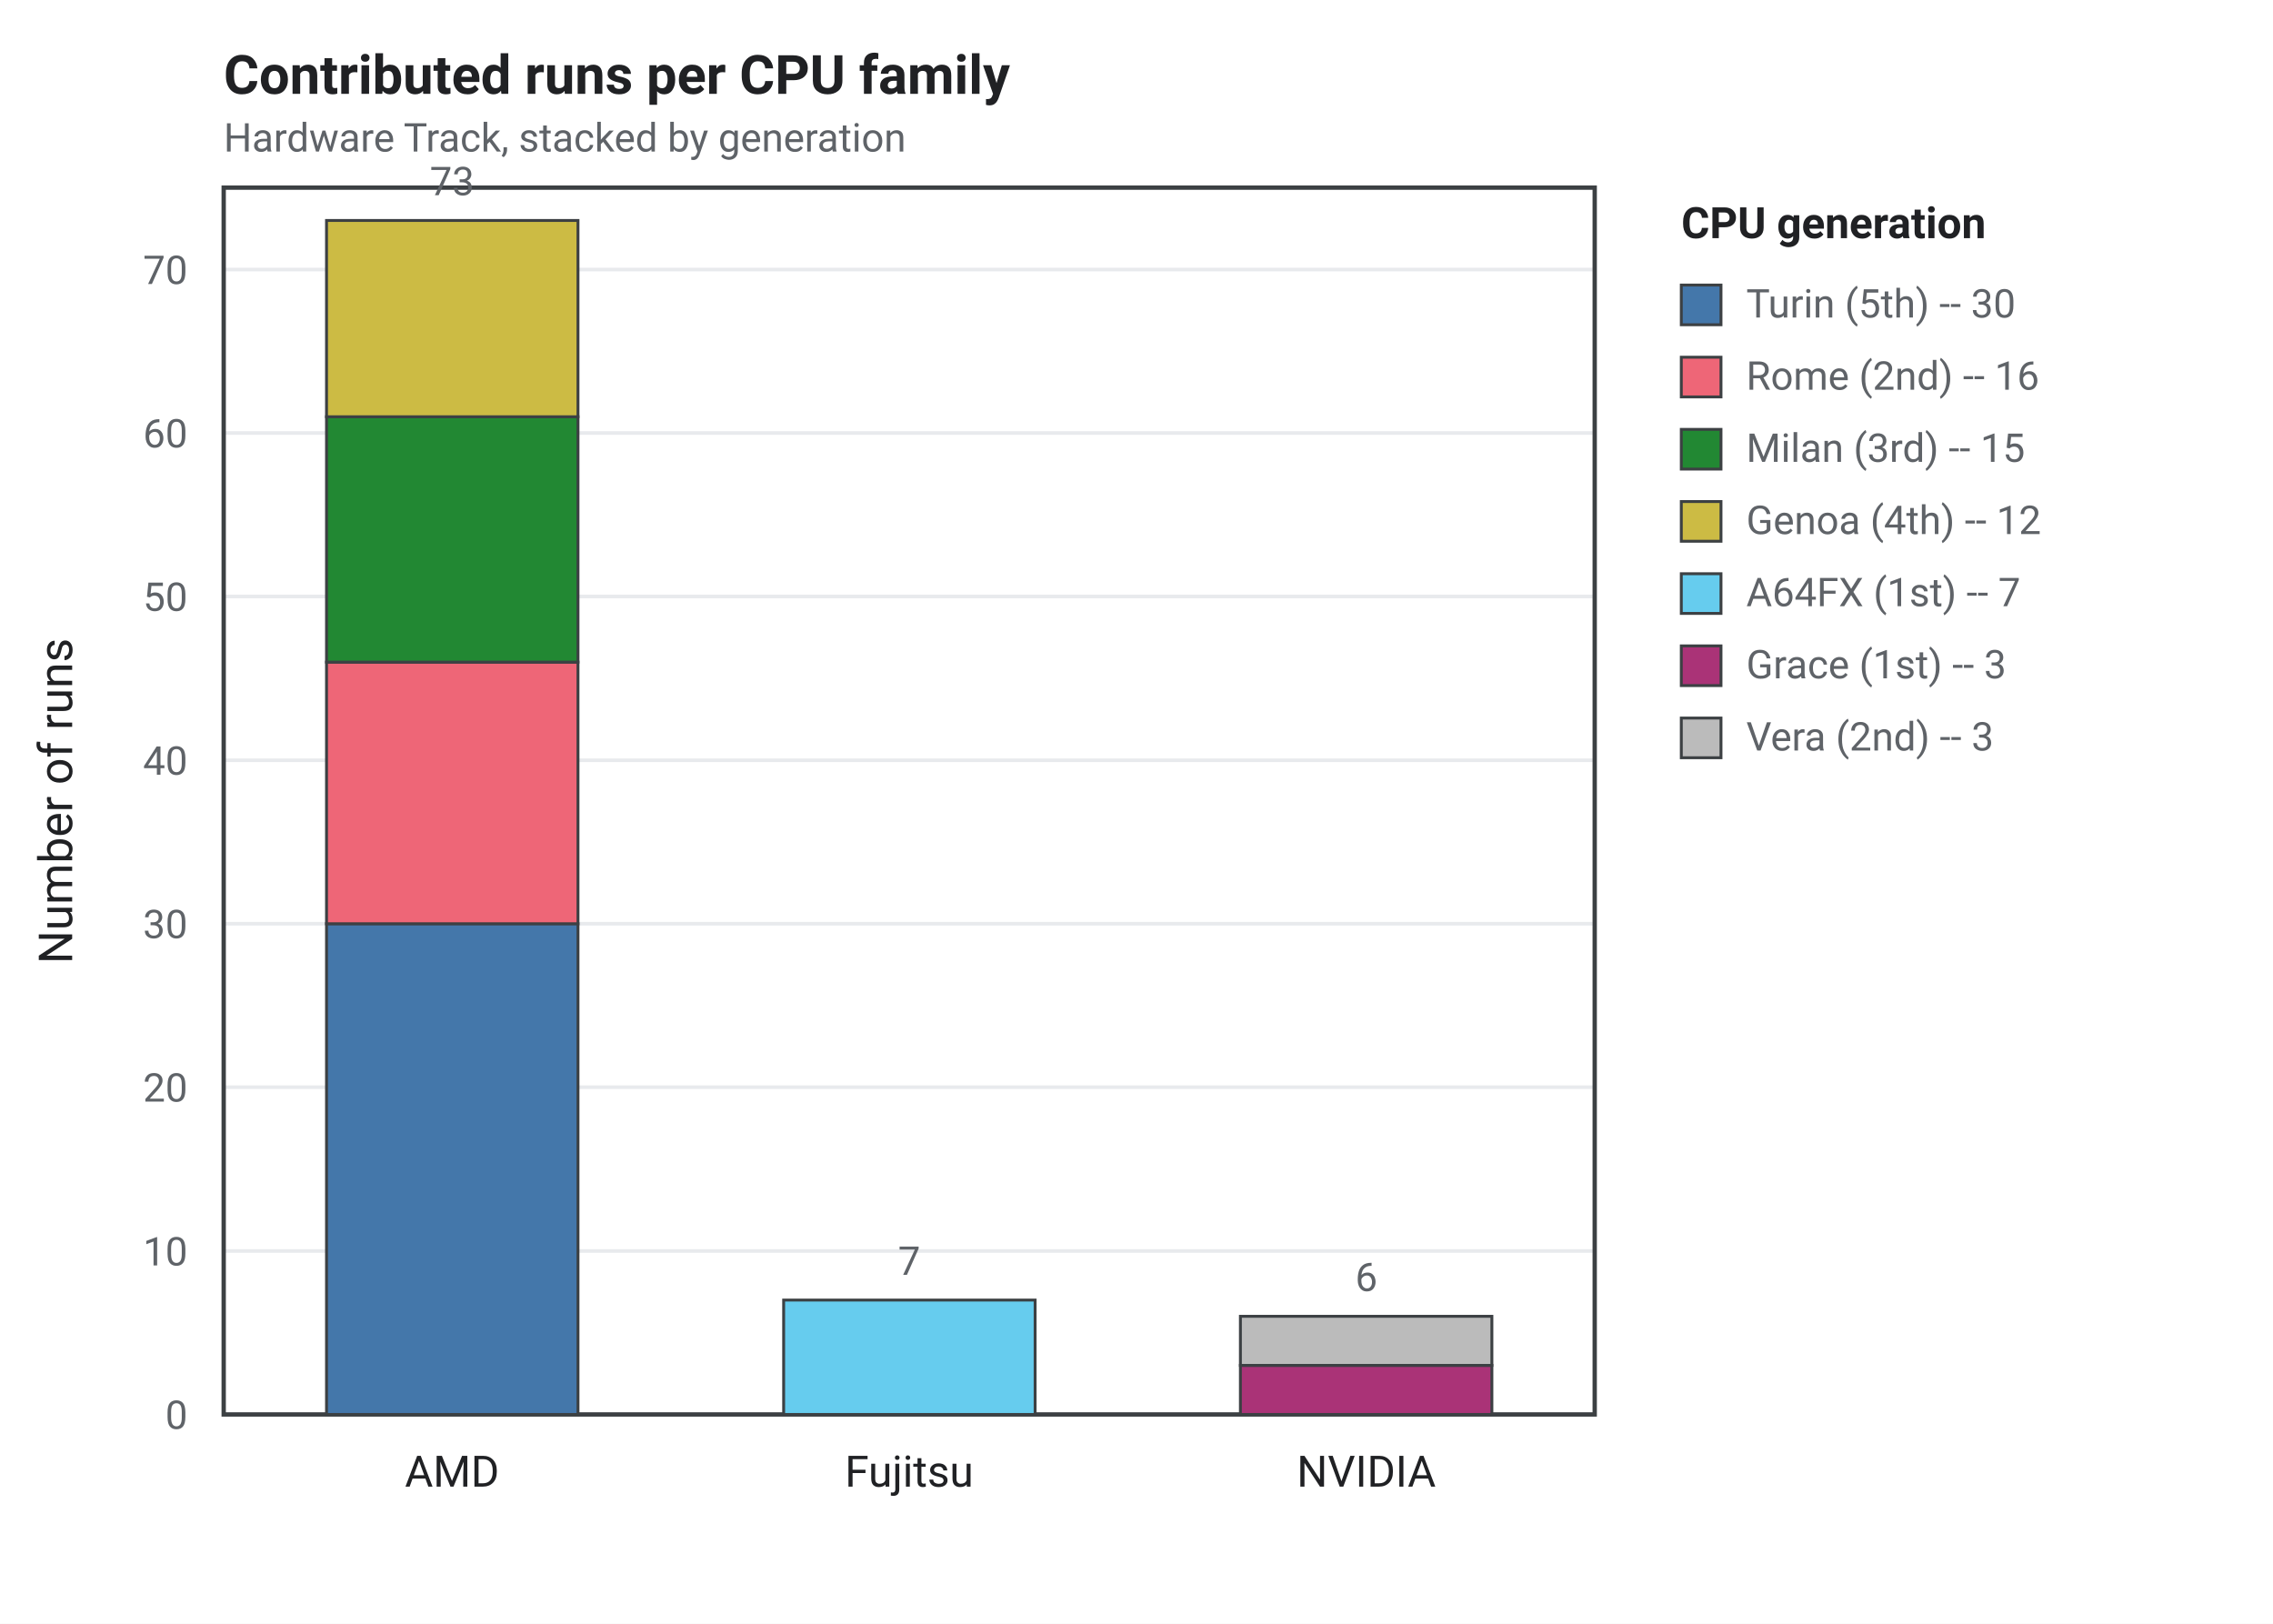
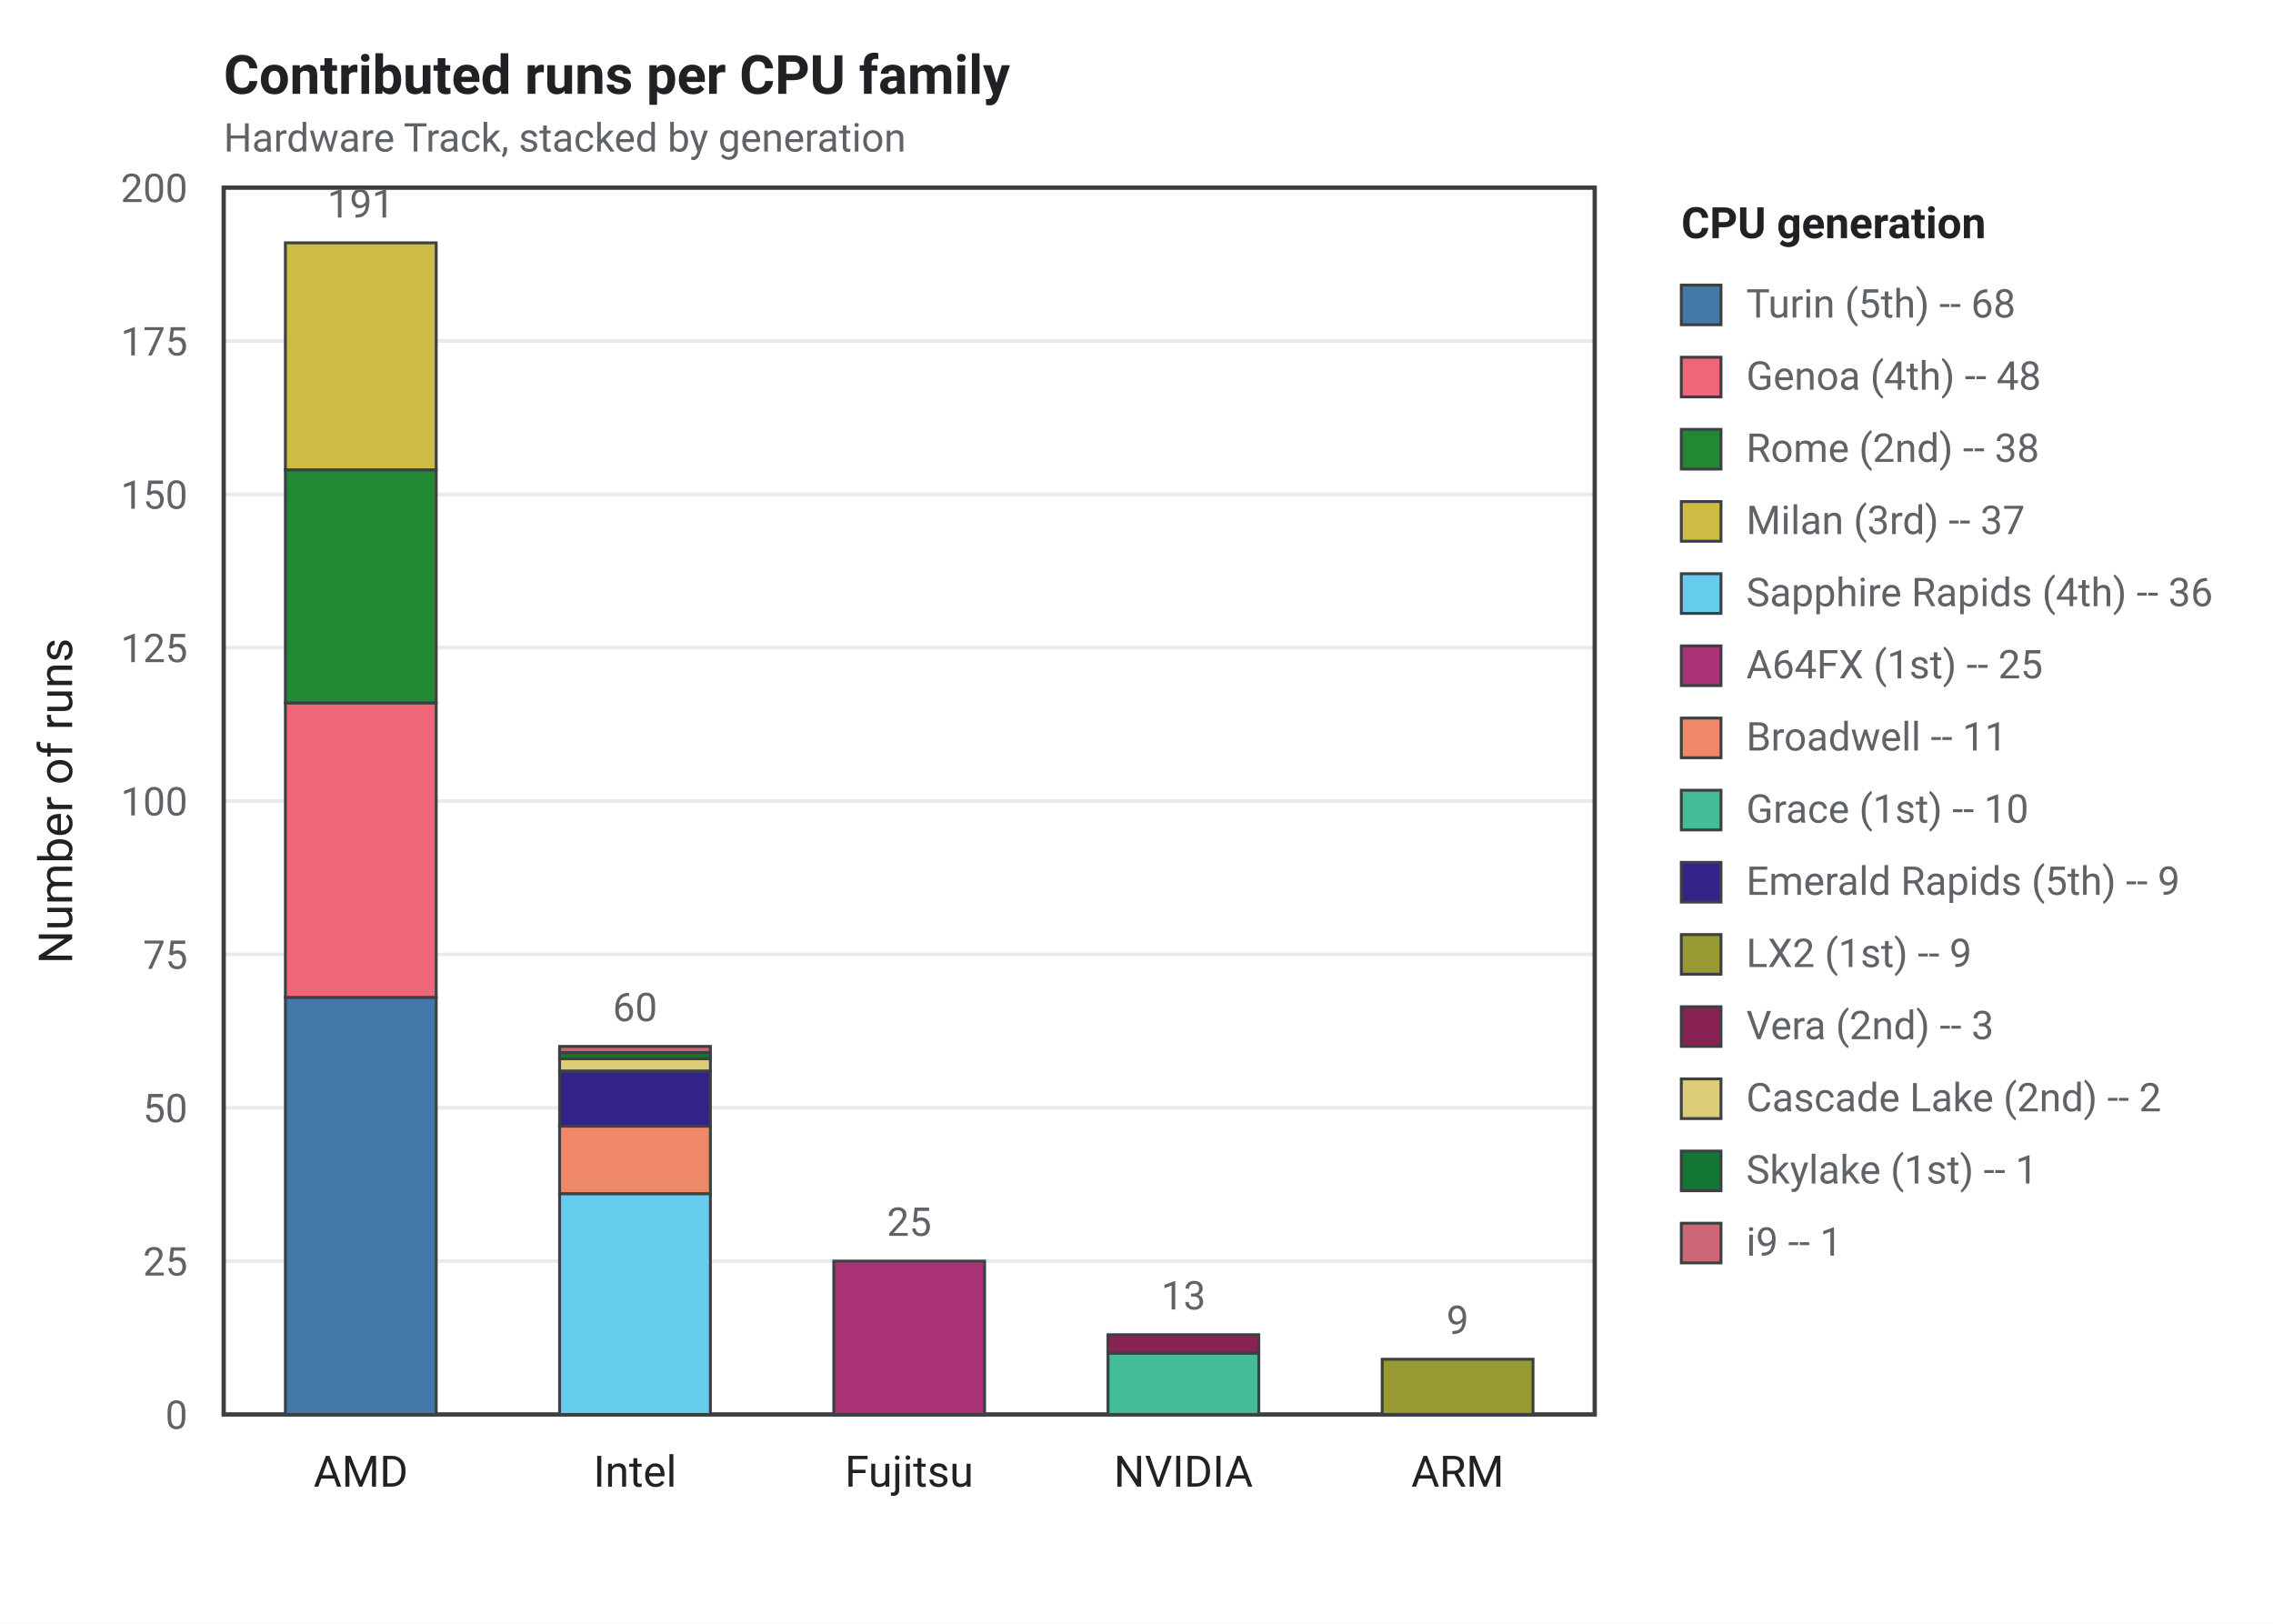
<svg xmlns="http://www.w3.org/2000/svg" width="630" height="450" viewBox="0 0 630 450" role="img">
  <rect width="630" height="450" fill="#ffffff" />
  <line x1="62.0" y1="392.0" x2="442.0" y2="392.0" stroke="#e8eaed" stroke-width="1" />
  <text x="52.0" y="396.0" font-family="-apple-system, BlinkMacSystemFont, 'Segoe UI', Roboto, 'Helvetica Neue', Arial, sans-serif" font-size="11" fill="#5f6368" text-anchor="end" font-weight="normal">0</text>
-   <line x1="62.0" y1="346.7" x2="442.0" y2="346.7" stroke="#e8eaed" stroke-width="1" />
-   <text x="52.0" y="350.7" font-family="-apple-system, BlinkMacSystemFont, 'Segoe UI', Roboto, 'Helvetica Neue', Arial, sans-serif" font-size="11" fill="#5f6368" text-anchor="end" font-weight="normal">10</text>
-   <line x1="62.0" y1="301.3" x2="442.0" y2="301.3" stroke="#e8eaed" stroke-width="1" />
-   <text x="52.0" y="305.3" font-family="-apple-system, BlinkMacSystemFont, 'Segoe UI', Roboto, 'Helvetica Neue', Arial, sans-serif" font-size="11" fill="#5f6368" text-anchor="end" font-weight="normal">20</text>
-   <line x1="62.0" y1="256.0" x2="442.0" y2="256.0" stroke="#e8eaed" stroke-width="1" />
-   <text x="52.0" y="260.0" font-family="-apple-system, BlinkMacSystemFont, 'Segoe UI', Roboto, 'Helvetica Neue', Arial, sans-serif" font-size="11" fill="#5f6368" text-anchor="end" font-weight="normal">30</text>
-   <line x1="62.0" y1="210.7" x2="442.0" y2="210.7" stroke="#e8eaed" stroke-width="1" />
-   <text x="52.0" y="214.7" font-family="-apple-system, BlinkMacSystemFont, 'Segoe UI', Roboto, 'Helvetica Neue', Arial, sans-serif" font-size="11" fill="#5f6368" text-anchor="end" font-weight="normal">40</text>
-   <line x1="62.0" y1="165.3" x2="442.0" y2="165.3" stroke="#e8eaed" stroke-width="1" />
-   <text x="52.0" y="169.3" font-family="-apple-system, BlinkMacSystemFont, 'Segoe UI', Roboto, 'Helvetica Neue', Arial, sans-serif" font-size="11" fill="#5f6368" text-anchor="end" font-weight="normal">50</text>
-   <line x1="62.0" y1="120.0" x2="442.0" y2="120.0" stroke="#e8eaed" stroke-width="1" />
-   <text x="52.0" y="124.0" font-family="-apple-system, BlinkMacSystemFont, 'Segoe UI', Roboto, 'Helvetica Neue', Arial, sans-serif" font-size="11" fill="#5f6368" text-anchor="end" font-weight="normal">60</text>
-   <line x1="62.0" y1="74.7" x2="442.0" y2="74.7" stroke="#e8eaed" stroke-width="1" />
-   <text x="52.0" y="78.7" font-family="-apple-system, BlinkMacSystemFont, 'Segoe UI', Roboto, 'Helvetica Neue', Arial, sans-serif" font-size="11" fill="#5f6368" text-anchor="end" font-weight="normal">70</text>
+   <line x1="62.0" y1="349.5" x2="442.0" y2="349.5" stroke="#e8eaed" stroke-width="1" />
+   <text x="52.0" y="353.5" font-family="-apple-system, BlinkMacSystemFont, 'Segoe UI', Roboto, 'Helvetica Neue', Arial, sans-serif" font-size="11" fill="#5f6368" text-anchor="end" font-weight="normal">25</text>
+   <line x1="62.0" y1="307.0" x2="442.0" y2="307.0" stroke="#e8eaed" stroke-width="1" />
+   <text x="52.0" y="311.0" font-family="-apple-system, BlinkMacSystemFont, 'Segoe UI', Roboto, 'Helvetica Neue', Arial, sans-serif" font-size="11" fill="#5f6368" text-anchor="end" font-weight="normal">50</text>
+   <line x1="62.0" y1="264.5" x2="442.0" y2="264.5" stroke="#e8eaed" stroke-width="1" />
+   <text x="52.0" y="268.5" font-family="-apple-system, BlinkMacSystemFont, 'Segoe UI', Roboto, 'Helvetica Neue', Arial, sans-serif" font-size="11" fill="#5f6368" text-anchor="end" font-weight="normal">75</text>
+   <line x1="62.0" y1="222.0" x2="442.0" y2="222.0" stroke="#e8eaed" stroke-width="1" />
+   <text x="52.0" y="226.0" font-family="-apple-system, BlinkMacSystemFont, 'Segoe UI', Roboto, 'Helvetica Neue', Arial, sans-serif" font-size="11" fill="#5f6368" text-anchor="end" font-weight="normal">100</text>
+   <line x1="62.0" y1="179.5" x2="442.0" y2="179.5" stroke="#e8eaed" stroke-width="1" />
+   <text x="52.0" y="183.5" font-family="-apple-system, BlinkMacSystemFont, 'Segoe UI', Roboto, 'Helvetica Neue', Arial, sans-serif" font-size="11" fill="#5f6368" text-anchor="end" font-weight="normal">125</text>
+   <line x1="62.0" y1="137.0" x2="442.0" y2="137.0" stroke="#e8eaed" stroke-width="1" />
+   <text x="52.0" y="141.0" font-family="-apple-system, BlinkMacSystemFont, 'Segoe UI', Roboto, 'Helvetica Neue', Arial, sans-serif" font-size="11" fill="#5f6368" text-anchor="end" font-weight="normal">150</text>
+   <line x1="62.0" y1="94.5" x2="442.0" y2="94.5" stroke="#e8eaed" stroke-width="1" />
+   <text x="52.0" y="98.5" font-family="-apple-system, BlinkMacSystemFont, 'Segoe UI', Roboto, 'Helvetica Neue', Arial, sans-serif" font-size="11" fill="#5f6368" text-anchor="end" font-weight="normal">175</text>
+   <line x1="62.0" y1="52.0" x2="442.0" y2="52.0" stroke="#e8eaed" stroke-width="1" />
+   <text x="52.0" y="56.0" font-family="-apple-system, BlinkMacSystemFont, 'Segoe UI', Roboto, 'Helvetica Neue', Arial, sans-serif" font-size="11" fill="#5f6368" text-anchor="end" font-weight="normal">200</text>
  <rect x="62.0" y="52.0" width="380" height="340" fill="none" stroke="#3c4043" stroke-width="1.2" />
-   <rect x="90.5" y="256.0" width="69.7" height="136.0" fill="#4477aa" stroke="#3c4043" stroke-width="0.8" />
-   <rect x="90.5" y="183.5" width="69.7" height="72.5" fill="#ee6677" stroke="#3c4043" stroke-width="0.8" />
-   <rect x="90.5" y="115.5" width="69.7" height="68.0" fill="#228833" stroke="#3c4043" stroke-width="0.8" />
-   <rect x="90.5" y="61.1" width="69.7" height="54.4" fill="#ccbb44" stroke="#3c4043" stroke-width="0.8" />
-   <text x="125.3" y="412.0" font-family="-apple-system, BlinkMacSystemFont, 'Segoe UI', Roboto, 'Helvetica Neue', Arial, sans-serif" font-size="12" fill="#202124" text-anchor="middle" font-weight="normal">AMD</text>
-   <text x="125.3" y="54.1" font-family="-apple-system, BlinkMacSystemFont, 'Segoe UI', Roboto, 'Helvetica Neue', Arial, sans-serif" font-size="11" fill="#5f6368" text-anchor="middle" font-weight="normal">73</text>
-   <rect x="217.2" y="360.3" width="69.7" height="31.7" fill="#66ccee" stroke="#3c4043" stroke-width="0.8" />
+   <rect x="79.1" y="276.4" width="41.8" height="115.6" fill="#4477aa" stroke="#3c4043" stroke-width="0.8" />
+   <rect x="79.1" y="194.8" width="41.8" height="81.6" fill="#ee6677" stroke="#3c4043" stroke-width="0.8" />
+   <rect x="79.1" y="130.2" width="41.8" height="64.6" fill="#228833" stroke="#3c4043" stroke-width="0.8" />
+   <rect x="79.1" y="67.3" width="41.8" height="62.9" fill="#ccbb44" stroke="#3c4043" stroke-width="0.8" />
+   <text x="100.0" y="412.0" font-family="-apple-system, BlinkMacSystemFont, 'Segoe UI', Roboto, 'Helvetica Neue', Arial, sans-serif" font-size="12" fill="#202124" text-anchor="middle" font-weight="normal">AMD</text>
+   <text x="100.0" y="60.3" font-family="-apple-system, BlinkMacSystemFont, 'Segoe UI', Roboto, 'Helvetica Neue', Arial, sans-serif" font-size="11" fill="#5f6368" text-anchor="middle" font-weight="normal">191</text>
+   <rect x="155.1" y="330.8" width="41.8" height="61.2" fill="#66ccee" stroke="#3c4043" stroke-width="0.8" />
+   <rect x="155.1" y="312.1" width="41.8" height="18.7" fill="#ee8866" stroke="#3c4043" stroke-width="0.8" />
+   <rect x="155.1" y="296.8" width="41.8" height="15.3" fill="#332288" stroke="#3c4043" stroke-width="0.8" />
+   <rect x="155.1" y="293.4" width="41.8" height="3.4" fill="#ddcc77" stroke="#3c4043" stroke-width="0.8" />
+   <rect x="155.1" y="291.7" width="41.8" height="1.7" fill="#117733" stroke="#3c4043" stroke-width="0.8" />
+   <rect x="155.1" y="290.0" width="41.8" height="1.7" fill="#cc6677" stroke="#3c4043" stroke-width="0.8" />
+   <text x="176.0" y="412.0" font-family="-apple-system, BlinkMacSystemFont, 'Segoe UI', Roboto, 'Helvetica Neue', Arial, sans-serif" font-size="12" fill="#202124" text-anchor="middle" font-weight="normal">Intel</text>
+   <text x="176.0" y="283.0" font-family="-apple-system, BlinkMacSystemFont, 'Segoe UI', Roboto, 'Helvetica Neue', Arial, sans-serif" font-size="11" fill="#5f6368" text-anchor="middle" font-weight="normal">60</text>
+   <rect x="231.1" y="349.5" width="41.8" height="42.5" fill="#aa3377" stroke="#3c4043" stroke-width="0.8" />
  <text x="252.0" y="412.0" font-family="-apple-system, BlinkMacSystemFont, 'Segoe UI', Roboto, 'Helvetica Neue', Arial, sans-serif" font-size="12" fill="#202124" text-anchor="middle" font-weight="normal">Fujitsu</text>
-   <text x="252.0" y="353.3" font-family="-apple-system, BlinkMacSystemFont, 'Segoe UI', Roboto, 'Helvetica Neue', Arial, sans-serif" font-size="11" fill="#5f6368" text-anchor="middle" font-weight="normal">7</text>
-   <rect x="343.8" y="378.4" width="69.7" height="13.6" fill="#aa3377" stroke="#3c4043" stroke-width="0.8" />
-   <rect x="343.8" y="364.8" width="69.7" height="13.6" fill="#bbbbbb" stroke="#3c4043" stroke-width="0.8" />
-   <text x="378.7" y="412.0" font-family="-apple-system, BlinkMacSystemFont, 'Segoe UI', Roboto, 'Helvetica Neue', Arial, sans-serif" font-size="12" fill="#202124" text-anchor="middle" font-weight="normal">NVIDIA</text>
-   <text x="378.7" y="357.8" font-family="-apple-system, BlinkMacSystemFont, 'Segoe UI', Roboto, 'Helvetica Neue', Arial, sans-serif" font-size="11" fill="#5f6368" text-anchor="middle" font-weight="normal">6</text>
+   <text x="252.0" y="342.5" font-family="-apple-system, BlinkMacSystemFont, 'Segoe UI', Roboto, 'Helvetica Neue', Arial, sans-serif" font-size="11" fill="#5f6368" text-anchor="middle" font-weight="normal">25</text>
+   <rect x="307.1" y="375.0" width="41.8" height="17.0" fill="#44bb99" stroke="#3c4043" stroke-width="0.8" />
+   <rect x="307.1" y="369.9" width="41.8" height="5.1" fill="#882255" stroke="#3c4043" stroke-width="0.8" />
+   <text x="328.0" y="412.0" font-family="-apple-system, BlinkMacSystemFont, 'Segoe UI', Roboto, 'Helvetica Neue', Arial, sans-serif" font-size="12" fill="#202124" text-anchor="middle" font-weight="normal">NVIDIA</text>
+   <text x="328.0" y="362.9" font-family="-apple-system, BlinkMacSystemFont, 'Segoe UI', Roboto, 'Helvetica Neue', Arial, sans-serif" font-size="11" fill="#5f6368" text-anchor="middle" font-weight="normal">13</text>
+   <rect x="383.1" y="376.7" width="41.8" height="15.3" fill="#999933" stroke="#3c4043" stroke-width="0.8" />
+   <text x="404.0" y="412.0" font-family="-apple-system, BlinkMacSystemFont, 'Segoe UI', Roboto, 'Helvetica Neue', Arial, sans-serif" font-size="12" fill="#202124" text-anchor="middle" font-weight="normal">ARM</text>
+   <text x="404.0" y="369.7" font-family="-apple-system, BlinkMacSystemFont, 'Segoe UI', Roboto, 'Helvetica Neue', Arial, sans-serif" font-size="11" fill="#5f6368" text-anchor="middle" font-weight="normal">9</text>
  <g transform="translate(20.0,222.0) rotate(-90)">
    <text x="0.0" y="0.0" font-family="-apple-system, BlinkMacSystemFont, 'Segoe UI', Roboto, 'Helvetica Neue', Arial, sans-serif" font-size="13" fill="#202124" text-anchor="middle" font-weight="normal">Number of runs</text>
  </g>
  <text x="62.0" y="26.0" font-family="-apple-system, BlinkMacSystemFont, 'Segoe UI', Roboto, 'Helvetica Neue', Arial, sans-serif" font-size="15" fill="#202124" text-anchor="start" font-weight="600">Contributed runs per CPU family</text>
  <text x="62.0" y="42.0" font-family="-apple-system, BlinkMacSystemFont, 'Segoe UI', Roboto, 'Helvetica Neue', Arial, sans-serif" font-size="11" fill="#5f6368" text-anchor="start" font-weight="normal">Hardware Track, stacked by generation</text>
  <text x="466.0" y="66.0" font-family="-apple-system, BlinkMacSystemFont, 'Segoe UI', Roboto, 'Helvetica Neue', Arial, sans-serif" font-size="12" fill="#202124" text-anchor="start" font-weight="600">CPU generation</text>
  <rect x="466.0" y="79.0" width="11" height="11" fill="#4477aa" stroke="#3c4043" stroke-width="0.8" />
-   <text x="484.0" y="88.0" font-family="-apple-system, BlinkMacSystemFont, 'Segoe UI', Roboto, 'Helvetica Neue', Arial, sans-serif" font-size="11" fill="#5f6368" text-anchor="start" font-weight="normal">Turin (5th) -- 30</text>
+   <text x="484.0" y="88.0" font-family="-apple-system, BlinkMacSystemFont, 'Segoe UI', Roboto, 'Helvetica Neue', Arial, sans-serif" font-size="11" fill="#5f6368" text-anchor="start" font-weight="normal">Turin (5th) -- 68</text>
  <rect x="466.0" y="99.0" width="11" height="11" fill="#ee6677" stroke="#3c4043" stroke-width="0.8" />
-   <text x="484.0" y="108.0" font-family="-apple-system, BlinkMacSystemFont, 'Segoe UI', Roboto, 'Helvetica Neue', Arial, sans-serif" font-size="11" fill="#5f6368" text-anchor="start" font-weight="normal">Rome (2nd) -- 16</text>
+   <text x="484.0" y="108.0" font-family="-apple-system, BlinkMacSystemFont, 'Segoe UI', Roboto, 'Helvetica Neue', Arial, sans-serif" font-size="11" fill="#5f6368" text-anchor="start" font-weight="normal">Genoa (4th) -- 48</text>
  <rect x="466.0" y="119.0" width="11" height="11" fill="#228833" stroke="#3c4043" stroke-width="0.8" />
-   <text x="484.0" y="128.0" font-family="-apple-system, BlinkMacSystemFont, 'Segoe UI', Roboto, 'Helvetica Neue', Arial, sans-serif" font-size="11" fill="#5f6368" text-anchor="start" font-weight="normal">Milan (3rd) -- 15</text>
+   <text x="484.0" y="128.0" font-family="-apple-system, BlinkMacSystemFont, 'Segoe UI', Roboto, 'Helvetica Neue', Arial, sans-serif" font-size="11" fill="#5f6368" text-anchor="start" font-weight="normal">Rome (2nd) -- 38</text>
  <rect x="466.0" y="139.0" width="11" height="11" fill="#ccbb44" stroke="#3c4043" stroke-width="0.8" />
-   <text x="484.0" y="148.0" font-family="-apple-system, BlinkMacSystemFont, 'Segoe UI', Roboto, 'Helvetica Neue', Arial, sans-serif" font-size="11" fill="#5f6368" text-anchor="start" font-weight="normal">Genoa (4th) -- 12</text>
+   <text x="484.0" y="148.0" font-family="-apple-system, BlinkMacSystemFont, 'Segoe UI', Roboto, 'Helvetica Neue', Arial, sans-serif" font-size="11" fill="#5f6368" text-anchor="start" font-weight="normal">Milan (3rd) -- 37</text>
  <rect x="466.0" y="159.0" width="11" height="11" fill="#66ccee" stroke="#3c4043" stroke-width="0.8" />
-   <text x="484.0" y="168.0" font-family="-apple-system, BlinkMacSystemFont, 'Segoe UI', Roboto, 'Helvetica Neue', Arial, sans-serif" font-size="11" fill="#5f6368" text-anchor="start" font-weight="normal">A64FX (1st) -- 7</text>
+   <text x="484.0" y="168.0" font-family="-apple-system, BlinkMacSystemFont, 'Segoe UI', Roboto, 'Helvetica Neue', Arial, sans-serif" font-size="11" fill="#5f6368" text-anchor="start" font-weight="normal">Sapphire Rapids (4th) -- 36</text>
  <rect x="466.0" y="179.0" width="11" height="11" fill="#aa3377" stroke="#3c4043" stroke-width="0.8" />
-   <text x="484.0" y="188.0" font-family="-apple-system, BlinkMacSystemFont, 'Segoe UI', Roboto, 'Helvetica Neue', Arial, sans-serif" font-size="11" fill="#5f6368" text-anchor="start" font-weight="normal">Grace (1st) -- 3</text>
-   <rect x="466.0" y="199.0" width="11" height="11" fill="#bbbbbb" stroke="#3c4043" stroke-width="0.8" />
-   <text x="484.0" y="208.0" font-family="-apple-system, BlinkMacSystemFont, 'Segoe UI', Roboto, 'Helvetica Neue', Arial, sans-serif" font-size="11" fill="#5f6368" text-anchor="start" font-weight="normal">Vera (2nd) -- 3</text>
+   <text x="484.0" y="188.0" font-family="-apple-system, BlinkMacSystemFont, 'Segoe UI', Roboto, 'Helvetica Neue', Arial, sans-serif" font-size="11" fill="#5f6368" text-anchor="start" font-weight="normal">A64FX (1st) -- 25</text>
+   <rect x="466.0" y="199.0" width="11" height="11" fill="#ee8866" stroke="#3c4043" stroke-width="0.8" />
+   <text x="484.0" y="208.0" font-family="-apple-system, BlinkMacSystemFont, 'Segoe UI', Roboto, 'Helvetica Neue', Arial, sans-serif" font-size="11" fill="#5f6368" text-anchor="start" font-weight="normal">Broadwell -- 11</text>
+   <rect x="466.0" y="219.0" width="11" height="11" fill="#44bb99" stroke="#3c4043" stroke-width="0.8" />
+   <text x="484.0" y="228.0" font-family="-apple-system, BlinkMacSystemFont, 'Segoe UI', Roboto, 'Helvetica Neue', Arial, sans-serif" font-size="11" fill="#5f6368" text-anchor="start" font-weight="normal">Grace (1st) -- 10</text>
+   <rect x="466.0" y="239.0" width="11" height="11" fill="#332288" stroke="#3c4043" stroke-width="0.8" />
+   <text x="484.0" y="248.0" font-family="-apple-system, BlinkMacSystemFont, 'Segoe UI', Roboto, 'Helvetica Neue', Arial, sans-serif" font-size="11" fill="#5f6368" text-anchor="start" font-weight="normal">Emerald Rapids (5th) -- 9</text>
+   <rect x="466.0" y="259.0" width="11" height="11" fill="#999933" stroke="#3c4043" stroke-width="0.8" />
+   <text x="484.0" y="268.0" font-family="-apple-system, BlinkMacSystemFont, 'Segoe UI', Roboto, 'Helvetica Neue', Arial, sans-serif" font-size="11" fill="#5f6368" text-anchor="start" font-weight="normal">LX2 (1st) -- 9</text>
+   <rect x="466.0" y="279.0" width="11" height="11" fill="#882255" stroke="#3c4043" stroke-width="0.8" />
+   <text x="484.0" y="288.0" font-family="-apple-system, BlinkMacSystemFont, 'Segoe UI', Roboto, 'Helvetica Neue', Arial, sans-serif" font-size="11" fill="#5f6368" text-anchor="start" font-weight="normal">Vera (2nd) -- 3</text>
+   <rect x="466.0" y="299.0" width="11" height="11" fill="#ddcc77" stroke="#3c4043" stroke-width="0.8" />
+   <text x="484.0" y="308.0" font-family="-apple-system, BlinkMacSystemFont, 'Segoe UI', Roboto, 'Helvetica Neue', Arial, sans-serif" font-size="11" fill="#5f6368" text-anchor="start" font-weight="normal">Cascade Lake (2nd) -- 2</text>
+   <rect x="466.0" y="319.0" width="11" height="11" fill="#117733" stroke="#3c4043" stroke-width="0.8" />
+   <text x="484.0" y="328.0" font-family="-apple-system, BlinkMacSystemFont, 'Segoe UI', Roboto, 'Helvetica Neue', Arial, sans-serif" font-size="11" fill="#5f6368" text-anchor="start" font-weight="normal">Skylake (1st) -- 1</text>
+   <rect x="466.0" y="339.0" width="11" height="11" fill="#cc6677" stroke="#3c4043" stroke-width="0.8" />
+   <text x="484.0" y="348.0" font-family="-apple-system, BlinkMacSystemFont, 'Segoe UI', Roboto, 'Helvetica Neue', Arial, sans-serif" font-size="11" fill="#5f6368" text-anchor="start" font-weight="normal">i9 -- 1</text>
</svg>
